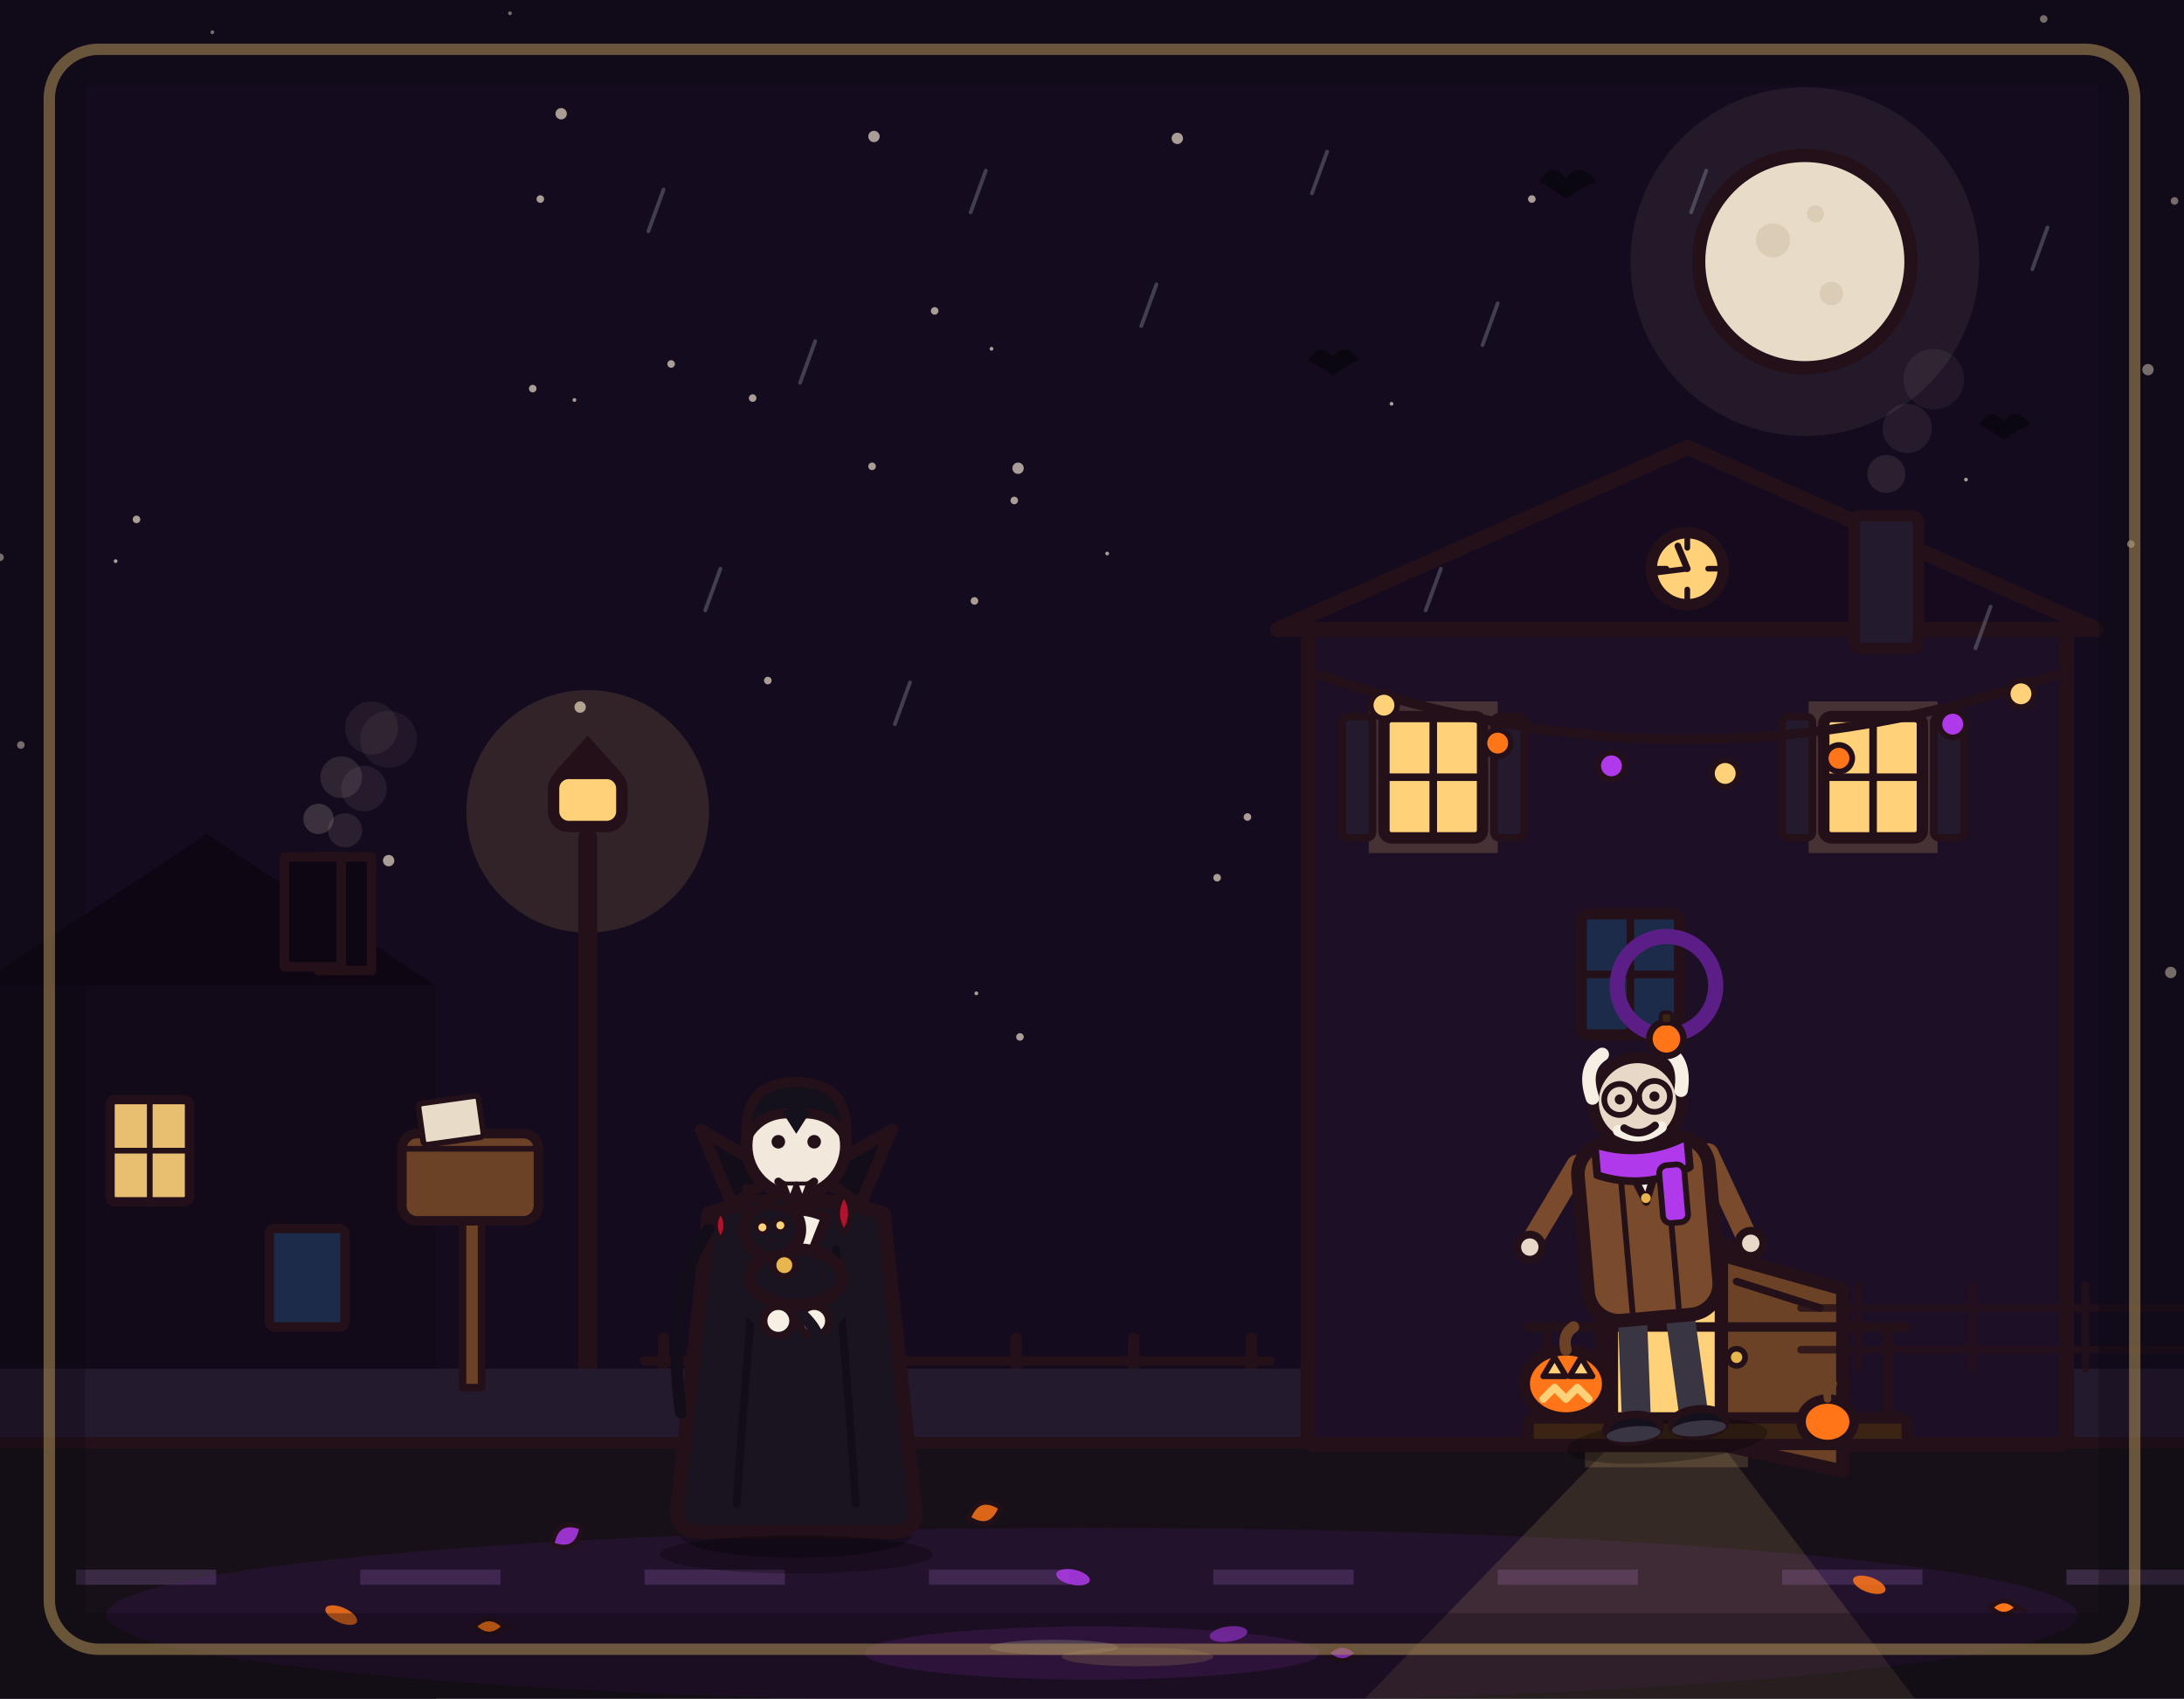
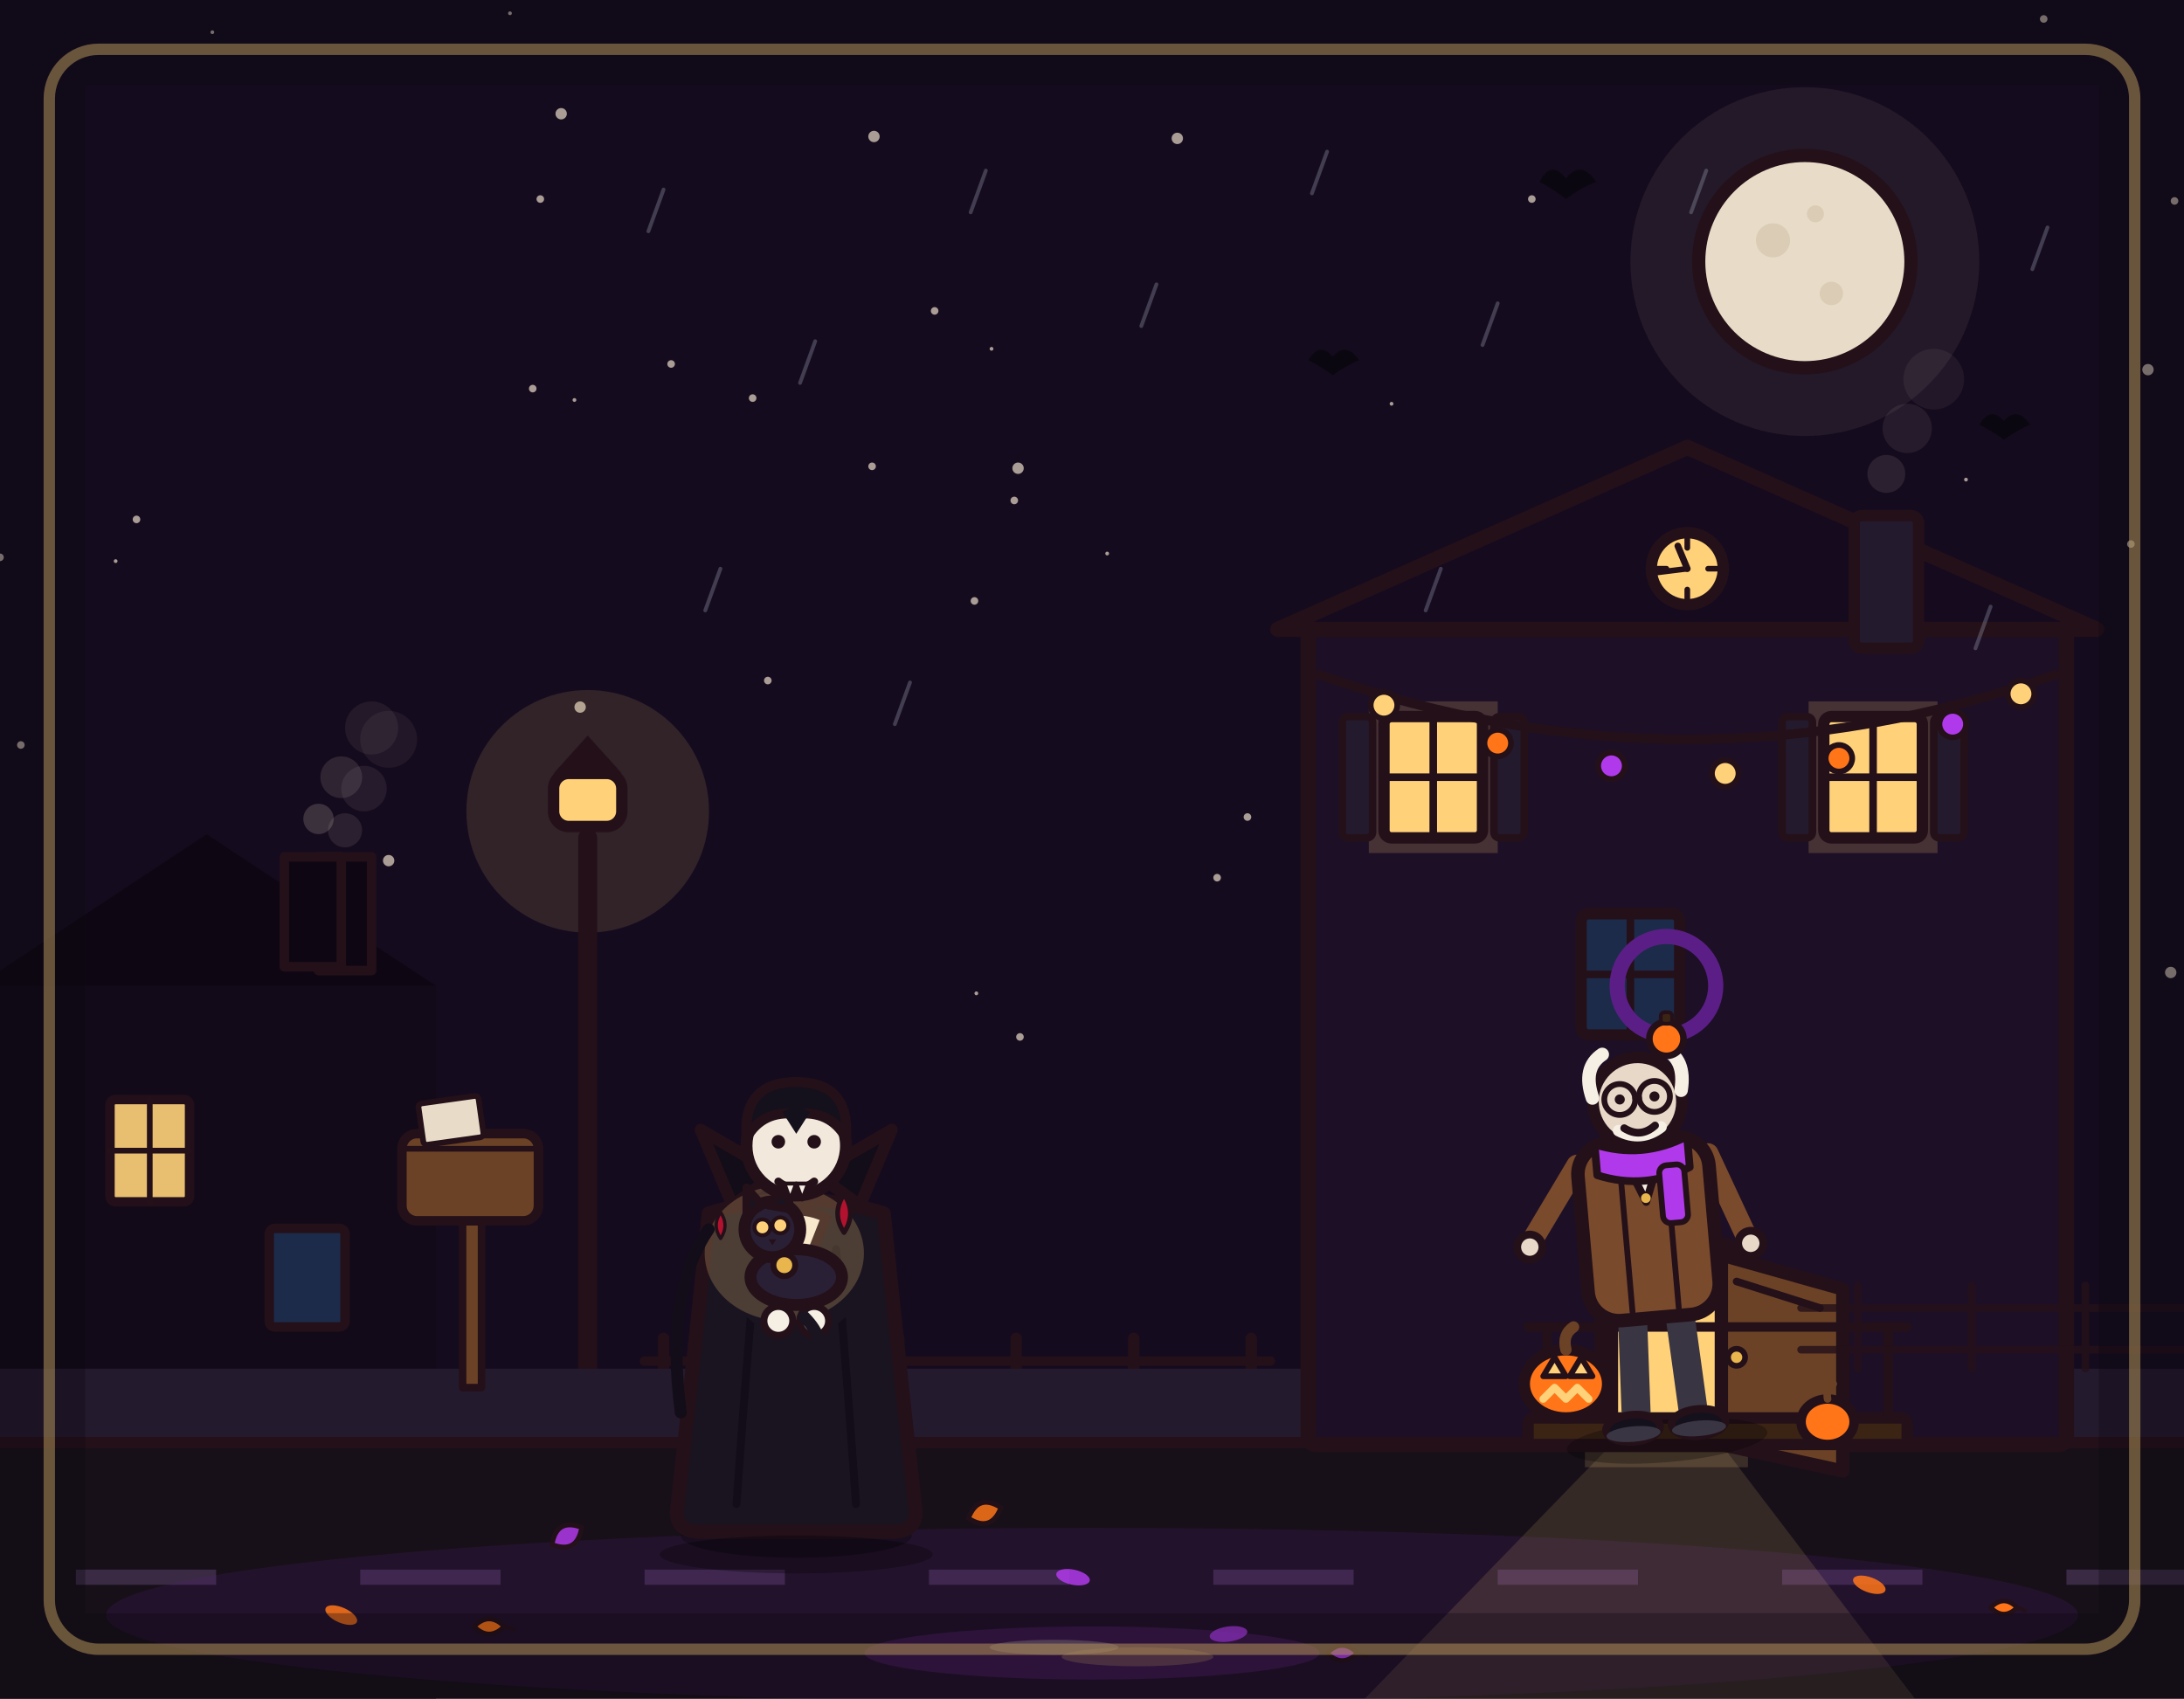
<svg xmlns="http://www.w3.org/2000/svg" viewBox="0 0 1152 896" width="1152" height="896">
  <rect x="0" y="0" width="1152" height="896" fill="#150b1e" />
  <g fill="#e8dcc8" opacity=".7">
    <circle cx="0" cy="294" r="2" />
    <circle cx="303" cy="211" r="1" />
    <circle cx="1124" cy="287" r="2" />
    <circle cx="296" cy="60" r="3" />
    <circle cx="1037" cy="253" r="1" />
    <circle cx="285" cy="105" r="2" />
    <circle cx="119" cy="452" r="2" />
    <circle cx="973" cy="413" r="1" />
    <circle cx="621" cy="73" r="3" />
    <circle cx="535" cy="264" r="2" />
    <circle cx="269" cy="7" r="1" />
    <circle cx="1145" cy="513" r="3" />
    <circle cx="658" cy="431" r="2" />
    <circle cx="397" cy="210" r="2" />
    <circle cx="405" cy="359" r="2" />
    <circle cx="61" cy="296" r="1" />
    <circle cx="523" cy="184" r="1" />
    <circle cx="75" cy="552" r="2" />
    <circle cx="103" cy="556" r="2" />
    <circle cx="808" cy="105" r="2" />
    <circle cx="1147" cy="106" r="2" />
    <circle cx="460" cy="246" r="2" />
    <circle cx="205" cy="454" r="3" />
    <circle cx="112" cy="17" r="1" />
    <circle cx="734" cy="213" r="1" />
    <circle cx="584" cy="292" r="1" />
    <circle cx="1133" cy="195" r="3" />
    <circle cx="306" cy="373" r="3" />
    <circle cx="537" cy="247" r="3" />
    <circle cx="538" cy="547" r="2" />
    <circle cx="915" cy="485" r="2" />
    <circle cx="642" cy="463" r="2" />
    <circle cx="354" cy="192" r="2" />
    <circle cx="514" cy="317" r="2" />
    <circle cx="72" cy="274" r="2" />
    <circle cx="11" cy="393" r="2" />
    <circle cx="515" cy="524" r="1" />
    <circle cx="493" cy="164" r="2" />
    <circle cx="281" cy="205" r="2" />
    <circle cx="1078" cy="10" r="2" />
    <circle cx="946" cy="298" r="1" />
    <circle cx="461" cy="72" r="3" />
  </g>
  <circle cx="952" cy="138" r="92" fill="#e8dcc8" opacity=".07" stroke="none" />
  <circle cx="952" cy="138" r="56" fill="#e8dcc8" stroke="#241019" stroke-width="7" stroke-linejoin="round" stroke-linecap="round" />
  <circle cx="935.2" cy="126.8" r="9" fill="#d9cbb2" opacity="0.9" />
  <circle cx="966" cy="154.8" r="6.2" fill="#d9cbb2" opacity="0.9" />
  <circle cx="957.6" cy="112.8" r="4.5" fill="#d9cbb2" opacity="0.9" />
  <path d="M812 96 Q818 84 826 94 Q834 84 842 96 Q834 99 826 105 Q818 99 812 96 Z" fill="#0b0710" stroke="none" />
  <path d="M1044 224 Q1050 214 1057 222 Q1064 214 1071 224 Q1064 227 1057 232 Q1050 227 1044 224 Z" fill="#0b0710" stroke="none" />
  <rect x="0" y="520" width="230" height="376" fill="#120a18" />
  <path d="M-12 520 L109 440 L230 520 Z" fill="#0e0713" />
  <rect x="168" y="452" width="28" height="60" fill="#0e0713" stroke="#241019" stroke-width="5" stroke-linejoin="round" stroke-linecap="round" />
  <circle cx="182" cy="438" r="9" fill="#e8dcc8" opacity=".1" stroke="none" />
  <circle cx="192" cy="416" r="12" fill="#e8dcc8" opacity=".08" stroke="none" />
  <circle cx="205" cy="390" r="15" fill="#e8dcc8" opacity=".06" stroke="none" />
  <rect x="58" y="580" width="42" height="54" rx="3" fill="#ffd27a" opacity=".9" stroke="#241019" stroke-width="5" stroke-linejoin="round" stroke-linecap="round" />
  <line x1="79" y1="580" x2="79" y2="634" stroke="#241019" stroke-width="3" stroke-linecap="round" />
  <line x1="58" y1="607" x2="100" y2="607" stroke="#241019" stroke-width="3" stroke-linecap="round" />
  <rect x="142" y="648" width="40" height="52" rx="3" fill="#1c2b4a" stroke="#241019" stroke-width="5" stroke-linejoin="round" stroke-linecap="round" />
  <circle cx="310" cy="428" r="64" fill="#ffd27a" opacity=".12" stroke="none" />
  <ellipse cx="310" cy="792" rx="95" ry="16" fill="#ffd27a" opacity=".08" stroke="none" />
  <line x1="310" y1="442" x2="310" y2="756" stroke="#241019" stroke-width="10" stroke-linecap="round" />
  <rect x="300" y="748" width="20" height="14" rx="3" fill="#241019" stroke="none" />
  <rect x="292" y="408" width="36" height="28" rx="8" fill="#ffd27a" stroke="#241019" stroke-width="6" stroke-linejoin="round" stroke-linecap="round" />
  <path d="M292 408 L310 388 L328 408 Z" fill="#241019" stroke="none" />
  <g fill="none" stroke="#241019" stroke-linecap="round">
    <line x1="350" y1="706" x2="350" y2="762" stroke-width="6" />
    <line x1="412" y1="706" x2="412" y2="762" stroke-width="6" />
    <line x1="474" y1="706" x2="474" y2="762" stroke-width="6" />
    <line x1="536" y1="706" x2="536" y2="762" stroke-width="6" />
    <line x1="598" y1="706" x2="598" y2="762" stroke-width="6" />
    <line x1="660" y1="706" x2="660" y2="762" stroke-width="6" />
    <line x1="340" y1="718" x2="670" y2="718" stroke-width="5" />
    <line x1="340" y1="744" x2="670" y2="744" stroke-width="5" />
  </g>
  <rect x="0" y="722" width="1152" height="40" fill="#241a2e" />
  <rect x="0" y="762" width="1152" height="134" fill="#171019" />
  <path d="M40 828h74v8h-74zM190 828h74v8h-74zM340 828h74v8h-74zM490 828h74v8h-74zM640 828h74v8h-74zM790 828h74v8h-74zM940 828h74v8h-74zM1090 828h74v8h-74z" fill="#3a2a44" />
  <line x1="0" y1="761" x2="1152" y2="761" stroke="#241019" stroke-width="6" stroke-linecap="round" />
  <ellipse cx="576" cy="852" rx="520" ry="46" fill="#5b1e86" opacity=".18" stroke="none" />
  <path d="M850 762 L908 762 L1010 896 L720 896 Z" fill="#ffd27a" opacity=".13" stroke="none" />
  <rect x="836" y="648" width="86" height="126" fill="#ffd27a" opacity=".16" stroke="none" />
  <rect x="690" y="332" width="400" height="430" rx="4" fill="#1d0f26" stroke="#241019" stroke-width="8" stroke-linejoin="round" stroke-linecap="round" />
  <path d="M674 332 L890 236 L1106 332 Z" fill="#160a1f" stroke="#241019" stroke-width="8" stroke-linejoin="round" stroke-linecap="round" />
  <rect x="978" y="272" width="34" height="70" rx="4" fill="#241a2e" stroke="#241019" stroke-width="6" stroke-linejoin="round" stroke-linecap="round" />
  <circle cx="995" cy="250" r="10" fill="#e8dcc8" opacity=".1" stroke="none" />
  <circle cx="1006" cy="226" r="13" fill="#e8dcc8" opacity=".08" stroke="none" />
  <circle cx="1020" cy="200" r="16" fill="#e8dcc8" opacity=".06" stroke="none" />
  <circle cx="890" cy="300" r="19" fill="#ffd27a" stroke="#241019" stroke-width="6" stroke-linejoin="round" stroke-linecap="round" />
  <line x1="890" y1="283" x2="890" y2="289" stroke="#241019" stroke-width="3" stroke-linecap="round" />
  <line x1="890" y1="311" x2="890" y2="317" stroke="#241019" stroke-width="3" stroke-linecap="round" />
  <line x1="873" y1="300" x2="879" y2="300" stroke="#241019" stroke-width="3" stroke-linecap="round" />
  <line x1="901" y1="300" x2="907" y2="300" stroke="#241019" stroke-width="3" stroke-linecap="round" />
  <line x1="890" y1="300" x2="885" y2="288" stroke="#241019" stroke-width="3.5" stroke-linecap="round" />
  <line x1="890" y1="300" x2="874" y2="302" stroke="#241019" stroke-width="3" stroke-linecap="round" />
  <rect x="722" y="370" width="68" height="80" fill="#ffd27a" opacity=".18" stroke="none" />
  <rect x="730" y="378" width="52" height="64" rx="4" fill="#ffd27a" stroke="#241019" stroke-width="6" stroke-linejoin="round" stroke-linecap="round" />
  <line x1="756" y1="378" x2="756" y2="442" stroke="#241019" stroke-width="4" stroke-linecap="round" />
  <line x1="730" y1="410" x2="782" y2="410" stroke="#241019" stroke-width="4" stroke-linecap="round" />
  <rect x="708" y="378" width="16" height="64" rx="3" fill="#241a2e" stroke="#241019" stroke-width="4" stroke-linejoin="round" stroke-linecap="round" />
  <rect x="788" y="378" width="16" height="64" rx="3" fill="#241a2e" stroke="#241019" stroke-width="4" stroke-linejoin="round" stroke-linecap="round" />
  <rect x="954" y="370" width="68" height="80" fill="#ffd27a" opacity=".18" stroke="none" />
  <rect x="962" y="378" width="52" height="64" rx="4" fill="#ffd27a" stroke="#241019" stroke-width="6" stroke-linejoin="round" stroke-linecap="round" />
  <line x1="988" y1="378" x2="988" y2="442" stroke="#241019" stroke-width="4" stroke-linecap="round" />
  <line x1="962" y1="410" x2="1014" y2="410" stroke="#241019" stroke-width="4" stroke-linecap="round" />
  <rect x="940" y="378" width="16" height="64" rx="3" fill="#241a2e" stroke="#241019" stroke-width="4" stroke-linejoin="round" stroke-linecap="round" />
  <rect x="1020" y="378" width="16" height="64" rx="3" fill="#241a2e" stroke="#241019" stroke-width="4" stroke-linejoin="round" stroke-linecap="round" />
  <rect x="834" y="482" width="52" height="64" rx="4" fill="#1c2b4a" stroke="#241019" stroke-width="6" stroke-linejoin="round" stroke-linecap="round" />
  <line x1="860" y1="482" x2="860" y2="546" stroke="#241019" stroke-width="4" stroke-linecap="round" />
  <line x1="834" y1="514" x2="886" y2="514" stroke="#241019" stroke-width="4" stroke-linecap="round" />
  <path d="M696 356 Q890 424 1084 356" fill="none" stroke="#241019" stroke-width="5" stroke-linecap="round" />
  <g stroke="#241019" stroke-width="3" stroke-linejoin="round" stroke-linecap="round">
    <circle cx="730" cy="372" r="7" fill="#ffd27a" />
    <circle cx="790" cy="392" r="7" fill="#ff7518" />
    <circle cx="850" cy="404" r="7" fill="#b03aeb" />
    <circle cx="910" cy="408" r="7" fill="#ffd27a" />
    <circle cx="970" cy="400" r="7" fill="#ff7518" />
    <circle cx="1030" cy="382" r="7" fill="#b03aeb" />
    <circle cx="1066" cy="366" r="7" fill="#ffd27a" />
  </g>
  <rect x="844" y="656" width="70" height="106" rx="4" fill="#241019" stroke="#241019" stroke-width="6" stroke-linejoin="round" stroke-linecap="round" />
  <rect x="850" y="662" width="58" height="100" rx="3" fill="#ffd27a" stroke="#241019" stroke-width="7" stroke-linejoin="round" stroke-linecap="round" />
  <path d="M908 662 L972 680 L972 776 L908 762 Z" fill="#6b4226" stroke="#241019" stroke-width="7" stroke-linejoin="round" stroke-linecap="round" />
  <line x1="916" y1="676" x2="960" y2="690" stroke="#241019" stroke-width="4" stroke-linecap="round" />
  <circle cx="916" cy="716" r="4.5" fill="#e8b64c" stroke="#241019" stroke-width="3" stroke-linejoin="round" stroke-linecap="round" />
  <rect x="806" y="748" width="200" height="14" rx="3" fill="#3c2415" stroke="#241019" stroke-width="6" stroke-linejoin="round" stroke-linecap="round" />
  <g fill="none" stroke="#241019" stroke-width="5" stroke-linecap="round">
    <line x1="816" y1="700" x2="816" y2="748" />
    <line x1="996" y1="700" x2="996" y2="748" />
    <line x1="806" y1="700" x2="1006" y2="700" />
  </g>
  <ellipse cx="826" cy="730" rx="22" ry="18" fill="#ff7518" stroke="#241019" stroke-width="6" stroke-linejoin="round" stroke-linecap="round" />
  <path d="M826 712 Q824 704 830 700" fill="none" stroke="#6b4226" stroke-width="6" stroke-linecap="round" />
  <path d="M814 726 L820 716 L826 726 Z" fill="#ffd27a" stroke="#241019" stroke-width="3" stroke-linejoin="round" stroke-linecap="round" />
  <path d="M828 726 L834 716 L840 726 Z" fill="#ffd27a" stroke="#241019" stroke-width="3" stroke-linejoin="round" stroke-linecap="round" />
  <path d="M814 738 L820 732 L826 738 L832 732 L838 738" fill="none" stroke="#ffd27a" stroke-width="4" stroke-linecap="round" stroke-linejoin="round" />
  <ellipse cx="964" cy="750" rx="14" ry="12" fill="#ff7518" stroke="#241019" stroke-width="5" stroke-linejoin="round" stroke-linecap="round" />
  <path d="M964 738 Q963 733 967 730" fill="none" stroke="#6b4226" stroke-width="4" stroke-linecap="round" />
  <g transform="translate(879 756) rotate(-5) scale(1.02)">
    <ellipse cx="0" cy="4" rx="52" ry="11" fill="#000000" stroke-width="0" stroke-linejoin="round" stroke-linecap="round" stroke="none" opacity="0.28" />
    <path d="M-12 -66 L-15 -6" fill="none" stroke="#3a3542" stroke-width="15" stroke-linecap="round" stroke-linejoin="round" />
    <path d="M12 -66 L15 -6" fill="none" stroke="#3a3542" stroke-width="15" stroke-linecap="round" stroke-linejoin="round" />
    <ellipse cx="-17" cy="-4" rx="14" ry="7" fill="#14101c" stroke="#241019" stroke-width="4" stroke-linejoin="round" stroke-linecap="round" />
    <ellipse cx="17" cy="-4" rx="14" ry="7" fill="#14101c" stroke="#241019" stroke-width="4" stroke-linejoin="round" stroke-linecap="round" />
    <path d="M-34 -142 L-60 -106" fill="none" stroke="#7a4a2c" stroke-width="11" stroke-linecap="round" stroke-linejoin="round" />
    <circle cx="-62" cy="-102" r="6.5" fill="#e8d8c8" stroke="#241019" stroke-width="4" stroke-linejoin="round" stroke-linecap="round" />
    <path d="M34 -142 L50 -98" fill="none" stroke="#7a4a2c" stroke-width="11" stroke-linecap="round" stroke-linejoin="round" />
    <circle cx="52" cy="-94" r="6.5" fill="#e8d8c8" stroke="#241019" stroke-width="4" stroke-linejoin="round" stroke-linecap="round" />
    <rect x="-34" y="-152" width="68" height="92" rx="16" fill="#7a4a2c" stroke="#241019" stroke-width="7" stroke-linejoin="round" stroke-linecap="round" />
    <line x1="-12" y1="-148" x2="-12" y2="-64" stroke="#241019" stroke-width="3" stroke-linecap="round" />
    <line x1="12" y1="-148" x2="12" y2="-64" stroke="#241019" stroke-width="3" stroke-linecap="round" />
    <path d="M-12 -150 L0 -120 L12 -150 Z" fill="#f6efe4" stroke="#241019" stroke-width="4" stroke-linejoin="round" stroke-linecap="round" />
    <circle cx="0" cy="-136" r="2.5" fill="#e8b64c" stroke-width="0" stroke-linejoin="round" stroke-linecap="round" stroke="none" />
    <circle cx="0" cy="-122" r="2.5" fill="#e8b64c" stroke-width="0" stroke-linejoin="round" stroke-linecap="round" stroke="none" />
    <circle cx="0" cy="-172" r="23" fill="#e8d8c8" stroke="#241019" stroke-width="6" stroke-linejoin="round" stroke-linecap="round" />
    <path d="M-23 -176 Q-27 -192 -16 -198" fill="none" stroke="#f6efe4" stroke-width="7" stroke-linecap="round" stroke-linejoin="round" />
    <path d="M23 -176 Q27 -192 16 -198" fill="none" stroke="#f6efe4" stroke-width="7" stroke-linecap="round" stroke-linejoin="round" />
    <circle cx="-9" cy="-174" r="2.6" fill="#241019" stroke-width="0" stroke-linejoin="round" stroke-linecap="round" stroke="none" />
    <circle cx="9" cy="-174" r="2.6" fill="#241019" stroke-width="0" stroke-linejoin="round" stroke-linecap="round" stroke="none" />
    <circle cx="-9" cy="-174" r="8" fill="none" stroke="#241019" stroke-width="3" stroke-linejoin="round" stroke-linecap="round" />
    <circle cx="9" cy="-174" r="8" fill="none" stroke="#241019" stroke-width="3" stroke-linejoin="round" stroke-linecap="round" />
    <line x1="-1" y1="-174" x2="1" y2="-174" stroke="#241019" stroke-width="3" stroke-linecap="round" />
    <path d="M-11 -158 Q0 -151 11 -158" fill="none" stroke="#f6efe4" stroke-width="6" stroke-linecap="round" stroke-linejoin="round" />
    <path d="M-8 -159 Q0 -153 8 -159" fill="none" stroke="#241019" stroke-width="4" stroke-linecap="round" stroke-linejoin="round" />
  </g>
  <g transform="translate(420 806) scale(-1.05 1.05)">
    <ellipse cx="0" cy="4" rx="58" ry="11" fill="#000000" stroke-width="0" stroke-linejoin="round" stroke-linecap="round" stroke="none" opacity="0.28" />
    <path d="M-12 -62 L-16 -6" fill="none" stroke="#241a2e" stroke-width="15" stroke-linecap="round" stroke-linejoin="round" />
    <path d="M12 -62 L16 -6" fill="none" stroke="#241a2e" stroke-width="15" stroke-linecap="round" stroke-linejoin="round" />
    <ellipse cx="-18" cy="-4" rx="15" ry="7" fill="#14101c" stroke="#241019" stroke-width="4" stroke-linejoin="round" stroke-linecap="round" />
    <ellipse cx="18" cy="-4" rx="15" ry="7" fill="#14101c" stroke="#241019" stroke-width="4" stroke-linejoin="round" stroke-linecap="round" />
    <path d="M-44 -158 Q-52 -80 -60 -8 Q-60 2 -48 2 L48 2 Q60 2 60 -8 Q52 -80 44 -158 Q0 -172 -44 -158 Z" fill="#1a1420" stroke="#241019" stroke-width="7" stroke-linejoin="round" stroke-linecap="round" />
    <path d="M-20 -140 Q-26 -70 -30 -12" fill="none" stroke="#120d18" stroke-width="4" stroke-linecap="round" />
    <path d="M20 -140 Q26 -70 30 -12" fill="none" stroke="#120d18" stroke-width="4" stroke-linecap="round" />
    <path d="M-32 -162 L-48 -200 L-10 -178 Z" fill="#120d18" stroke="#241019" stroke-width="6" stroke-linejoin="round" stroke-linecap="round" />
    <path d="M32 -162 L48 -200 L10 -178 Z" fill="#120d18" stroke="#241019" stroke-width="6" stroke-linejoin="round" stroke-linecap="round" />
    <path d="M-15 -156 L0 -118 L15 -156 Q0 -163 -15 -156 Z" fill="#f6efe4" stroke="#241019" stroke-width="5" stroke-linejoin="round" stroke-linecap="round" />
    <path d="M-34 -146 Q-34 -112 -8 -102" fill="none" stroke="#1a1420" stroke-width="11" stroke-linecap="round" stroke-linejoin="round" />
    <path d="M34 -146 Q34 -112 8 -102" fill="none" stroke="#1a1420" stroke-width="11" stroke-linecap="round" stroke-linejoin="round" />
    <path d="M-18 -120 Q-44 -116 -40 -90" fill="none" stroke="#1a1420" stroke-width="7" stroke-linecap="round" stroke-linejoin="round" />
-     <ellipse cx="0" cy="-126" rx="23" ry="14" fill="#1a1420" stroke="#241019" stroke-width="6" stroke-linejoin="round" stroke-linecap="round" />
-     <circle cx="12" cy="-150" r="14" fill="#1a1420" stroke="#241019" stroke-width="6" stroke-linejoin="round" stroke-linecap="round" />
+     <ellipse cx="6" cy="-138" rx="40" ry="34" fill="#ffd27a" opacity=".22" stroke="none" />
+     <ellipse cx="0" cy="-126" rx="23" ry="14" fill="#2a2036" stroke="#241019" stroke-width="6" stroke-linejoin="round" stroke-linecap="round" />
+     <circle cx="12" cy="-150" r="14" fill="#2a2036" stroke="#241019" stroke-width="6" stroke-linejoin="round" stroke-linecap="round" />
    <path d="M3 -160 L5 -174 L14 -162 Z" fill="#1a1420" stroke="#241019" stroke-width="4" stroke-linejoin="round" stroke-linecap="round" />
    <path d="M17 -162 L25 -171 L25 -157 Z" fill="#1a1420" stroke="#241019" stroke-width="4" stroke-linejoin="round" stroke-linecap="round" />
-     <circle cx="8" cy="-152" r="3" fill="#ffd27a" stroke="#241019" stroke-width="2" stroke-linejoin="round" stroke-linecap="round" />
-     <circle cx="17" cy="-151" r="3" fill="#ffd27a" stroke="#241019" stroke-width="2" stroke-linejoin="round" stroke-linecap="round" />
+     <circle cx="8" cy="-152" r="4" fill="#ffd27a" stroke="#241019" stroke-width="2" stroke-linejoin="round" stroke-linecap="round" />
+     <circle cx="17" cy="-151" r="4" fill="#ffd27a" stroke="#241019" stroke-width="2" stroke-linejoin="round" stroke-linecap="round" />
    <path d="M10 -145 L14 -145 L12 -142 Z" fill="#241019" stroke="none" />
    <circle cx="6" cy="-132" r="5.5" fill="#e8b64c" stroke="#241019" stroke-width="3" stroke-linejoin="round" stroke-linecap="round" />
    <circle cx="-9" cy="-104" r="7" fill="#f2e8dc" stroke="#241019" stroke-width="4" stroke-linejoin="round" stroke-linecap="round" />
    <circle cx="9" cy="-104" r="7" fill="#f2e8dc" stroke="#241019" stroke-width="4" stroke-linejoin="round" stroke-linecap="round" />
    <circle cx="0" cy="-192" r="25" fill="#f2e8dc" stroke="#241019" stroke-width="6" stroke-linejoin="round" stroke-linecap="round" />
    <path d="M-25 -196 Q-27 -224 0 -224 Q27 -224 25 -196 Q17 -210 0 -208 Q-17 -210 -25 -196 Z" fill="#14101c" stroke="#241019" stroke-width="5" stroke-linejoin="round" stroke-linecap="round" />
    <path d="M-7 -209 L0 -198 L7 -209 Q0 -213 -7 -209 Z" fill="#14101c" stroke-width="0" stroke-linejoin="round" stroke-linecap="round" stroke="none" />
    <circle cx="-9" cy="-194" r="3.4" fill="#241019" stroke-width="0" stroke-linejoin="round" stroke-linecap="round" stroke="none" />
    <circle cx="9" cy="-194" r="3.4" fill="#241019" stroke-width="0" stroke-linejoin="round" stroke-linecap="round" stroke="none" />
    <path d="M-9 -174 Q0 -167 9 -174" fill="none" stroke="#241019" stroke-width="4" stroke-linecap="round" stroke-linejoin="round" />
    <path d="M-6 -173 L-3 -165 L0 -173 Z" fill="#f6efe4" stroke="#241019" stroke-width="2" stroke-linejoin="round" stroke-linecap="round" />
    <path d="M0 -173 L3 -165 L6 -173 Z" fill="#f6efe4" stroke="#241019" stroke-width="2" stroke-linejoin="round" stroke-linecap="round" />
    <path transform="translate(-24 -158) scale(0.8)" d="M0 -12 Q8 0 0 12 Q-8 0 0 -12 Z" fill="#b3122e" stroke="#241019" stroke-width="3" stroke-linejoin="round" stroke-linecap="round" />
    <path transform="translate(38 -152) scale(0.55)" d="M0 -12 Q8 0 0 12 Q-8 0 0 -12 Z" fill="#b3122e" stroke="#241019" stroke-width="3" stroke-linejoin="round" stroke-linecap="round" />
  </g>
  <g opacity="0.85" stroke="none">
    <path d="M511 798 Q520 787 529 798 Q520 809 511 798 Z" fill="#ff7518" stroke="#241019" stroke-width="2.5" transform="rotate(-18 520 800)" />
    <ellipse cx="566" cy="832" rx="9" ry="4" fill="#b03aeb" transform="rotate(12 566 832)" />
    <path d="M291 810 Q300 799 309 810 Q300 821 291 810 Z" fill="#b03aeb" stroke="#241019" stroke-width="2.5" transform="rotate(-30 300 812)" />
    <ellipse cx="986" cy="836" rx="9" ry="4" fill="#ff7518" transform="rotate(20 986 836)" />
    <ellipse cx="648" cy="862" rx="10" ry="4" fill="#b03aeb" transform="rotate(-8 648 862)" />
    <ellipse cx="180" cy="852" rx="9" ry="4" fill="#ff7518" transform="rotate(24 180 852)" />
  </g>
  <g>
    <rect x="150" y="452" width="30" height="58" fill="#0e0713" stroke="#241019" stroke-width="5" stroke-linejoin="round" />
    <g fill="#e8dcc8" stroke="none">
      <circle cx="168" cy="432" r="8" opacity=".18" />
      <circle cx="180" cy="410" r="11" opacity=".12" />
      <circle cx="196" cy="384" r="14" opacity=".07" />
    </g>
    <g stroke="#241019" stroke-width="4" opacity=".8" stroke-linecap="round">
      <line x1="950" y1="690" x2="1152" y2="690" />
      <line x1="950" y1="712" x2="1152" y2="712" />
      <line x1="980" y1="678" x2="980" y2="722" />
      <line x1="1040" y1="678" x2="1040" y2="722" />
      <line x1="1100" y1="678" x2="1100" y2="722" />
    </g>
    <ellipse cx="576" cy="872" rx="120" ry="14" fill="#b03aeb" opacity=".18" stroke="none" />
    <ellipse cx="556" cy="869" rx="34" ry="4" fill="#e8dcc8" opacity=".3" stroke="none" />
    <path d="M690 190 Q696 180 703 188 Q710 180 717 190 Q710 193 703 198 Q696 193 690 190 Z" fill="#0b0710" stroke="none" />
    <circle cx="879" cy="520" r="26" fill="none" stroke="#5b1e86" stroke-width="8" />
    <circle cx="879" cy="548" r="9" fill="#ff7518" stroke="#241019" stroke-width="3.5" />
    <rect x="876" y="534" width="6" height="6" rx="2" fill="#3c2415" stroke="#241019" stroke-width="2" />
    <g transform="translate(879 756) rotate(-5) scale(1.02)">
      <path d="M-24 -152 Q0 -142 24 -152 L24 -136 Q0 -126 -24 -136 Z" fill="#b03aeb" stroke="#241019" stroke-width="4" stroke-linejoin="round" />
      <rect x="8" y="-138" width="13" height="30" rx="4" fill="#b03aeb" stroke="#241019" stroke-width="3" stroke-linejoin="round" />
    </g>
    <g transform="translate(420 806) scale(-1.05 1.05)">
      <circle cx="-9" cy="-104" r="7" fill="#f6efe4" stroke="#241019" stroke-width="3" />
      <circle cx="9" cy="-104" r="7" fill="#f6efe4" stroke="#241019" stroke-width="3" />
      <path d="M-4 -106 Q-16 -94 -10 -82" fill="none" stroke="#1a1420" stroke-width="6" stroke-linecap="round" />
    </g>
    <g stroke="#241019" stroke-width="2.5" stroke-linejoin="round">
      <path d="M250 858 Q258 850 266 858 Q258 866 250 858 Z" fill="#ff7518" />
      <line x1="266" y1="858" x2="272" y2="860" stroke-width="2" />
      <path d="M700 872 Q708 864 716 872 Q708 880 700 872 Z" fill="#b03aeb" />
      <line x1="716" y1="872" x2="722" y2="874" stroke-width="2" />
      <path d="M1050 848 Q1057 841 1064 848 Q1057 855 1050 848 Z" fill="#ff7518" />
      <line x1="1064" y1="848" x2="1069" y2="850" stroke-width="2" />
    </g>
  </g>
  <g>
    <g stroke="#c9d4e8" stroke-width="2" opacity=".25" stroke-linecap="round">
      <line x1="350" y1="100" x2="342" y2="122" />
      <line x1="430" y1="180" x2="422" y2="202" />
      <line x1="520" y1="90" x2="512" y2="112" />
      <line x1="610" y1="150" x2="602" y2="172" />
      <line x1="700" y1="80" x2="692" y2="102" />
      <line x1="790" y1="160" x2="782" y2="182" />
      <line x1="900" y1="90" x2="892" y2="112" />
      <line x1="1080" y1="120" x2="1072" y2="142" />
      <line x1="380" y1="300" x2="372" y2="322" />
      <line x1="480" y1="360" x2="472" y2="382" />
      <line x1="760" y1="300" x2="752" y2="322" />
      <line x1="1050" y1="320" x2="1042" y2="342" />
    </g>
    <ellipse cx="600" cy="874" rx="40" ry="5" fill="#ffd27a" opacity=".22" stroke="none" />
    <g>
      <rect x="244" y="640" width="10" height="92" fill="#6b4226" stroke="#241019" stroke-width="4" stroke-linejoin="round" />
      <rect x="212" y="598" width="72" height="46" rx="8" fill="#6b4226" stroke="#241019" stroke-width="5" stroke-linejoin="round" />
      <line x1="212" y1="606" x2="284" y2="606" stroke="#241019" stroke-width="3" />
      <g transform="rotate(-8 238 592)">
        <rect x="222" y="580" width="32" height="22" rx="2" fill="#e8dcc8" stroke="#241019" stroke-width="3" stroke-linejoin="round" />
      </g>
    </g>
    <ellipse cx="420" cy="820" rx="72" ry="10" fill="#000000" opacity=".3" stroke="none" />
    <g transform="translate(420 806) scale(-1.05 1.05)">
      <path d="M44 -150 Q66 -118 58 -58" fill="none" stroke="#120d18" stroke-width="6" stroke-linecap="round" />
    </g>
    <g transform="translate(879 756) rotate(-5) scale(1.02)">
      <ellipse cx="-17" cy="-1" rx="14" ry="4" fill="#3a3542" stroke="none" />
      <ellipse cx="17" cy="-1" rx="14" ry="4" fill="#3a3542" stroke="none" />
    </g>
  </g>
  <rect x="26" y="26" width="1100" height="844" rx="26" fill="none" stroke="#ffd27a" stroke-width="6" opacity="0.55" />
  <rect x="0" y="0" width="1152" height="896" fill="none" stroke="#0b0710" stroke-width="90" opacity="0.32" />
</svg>
